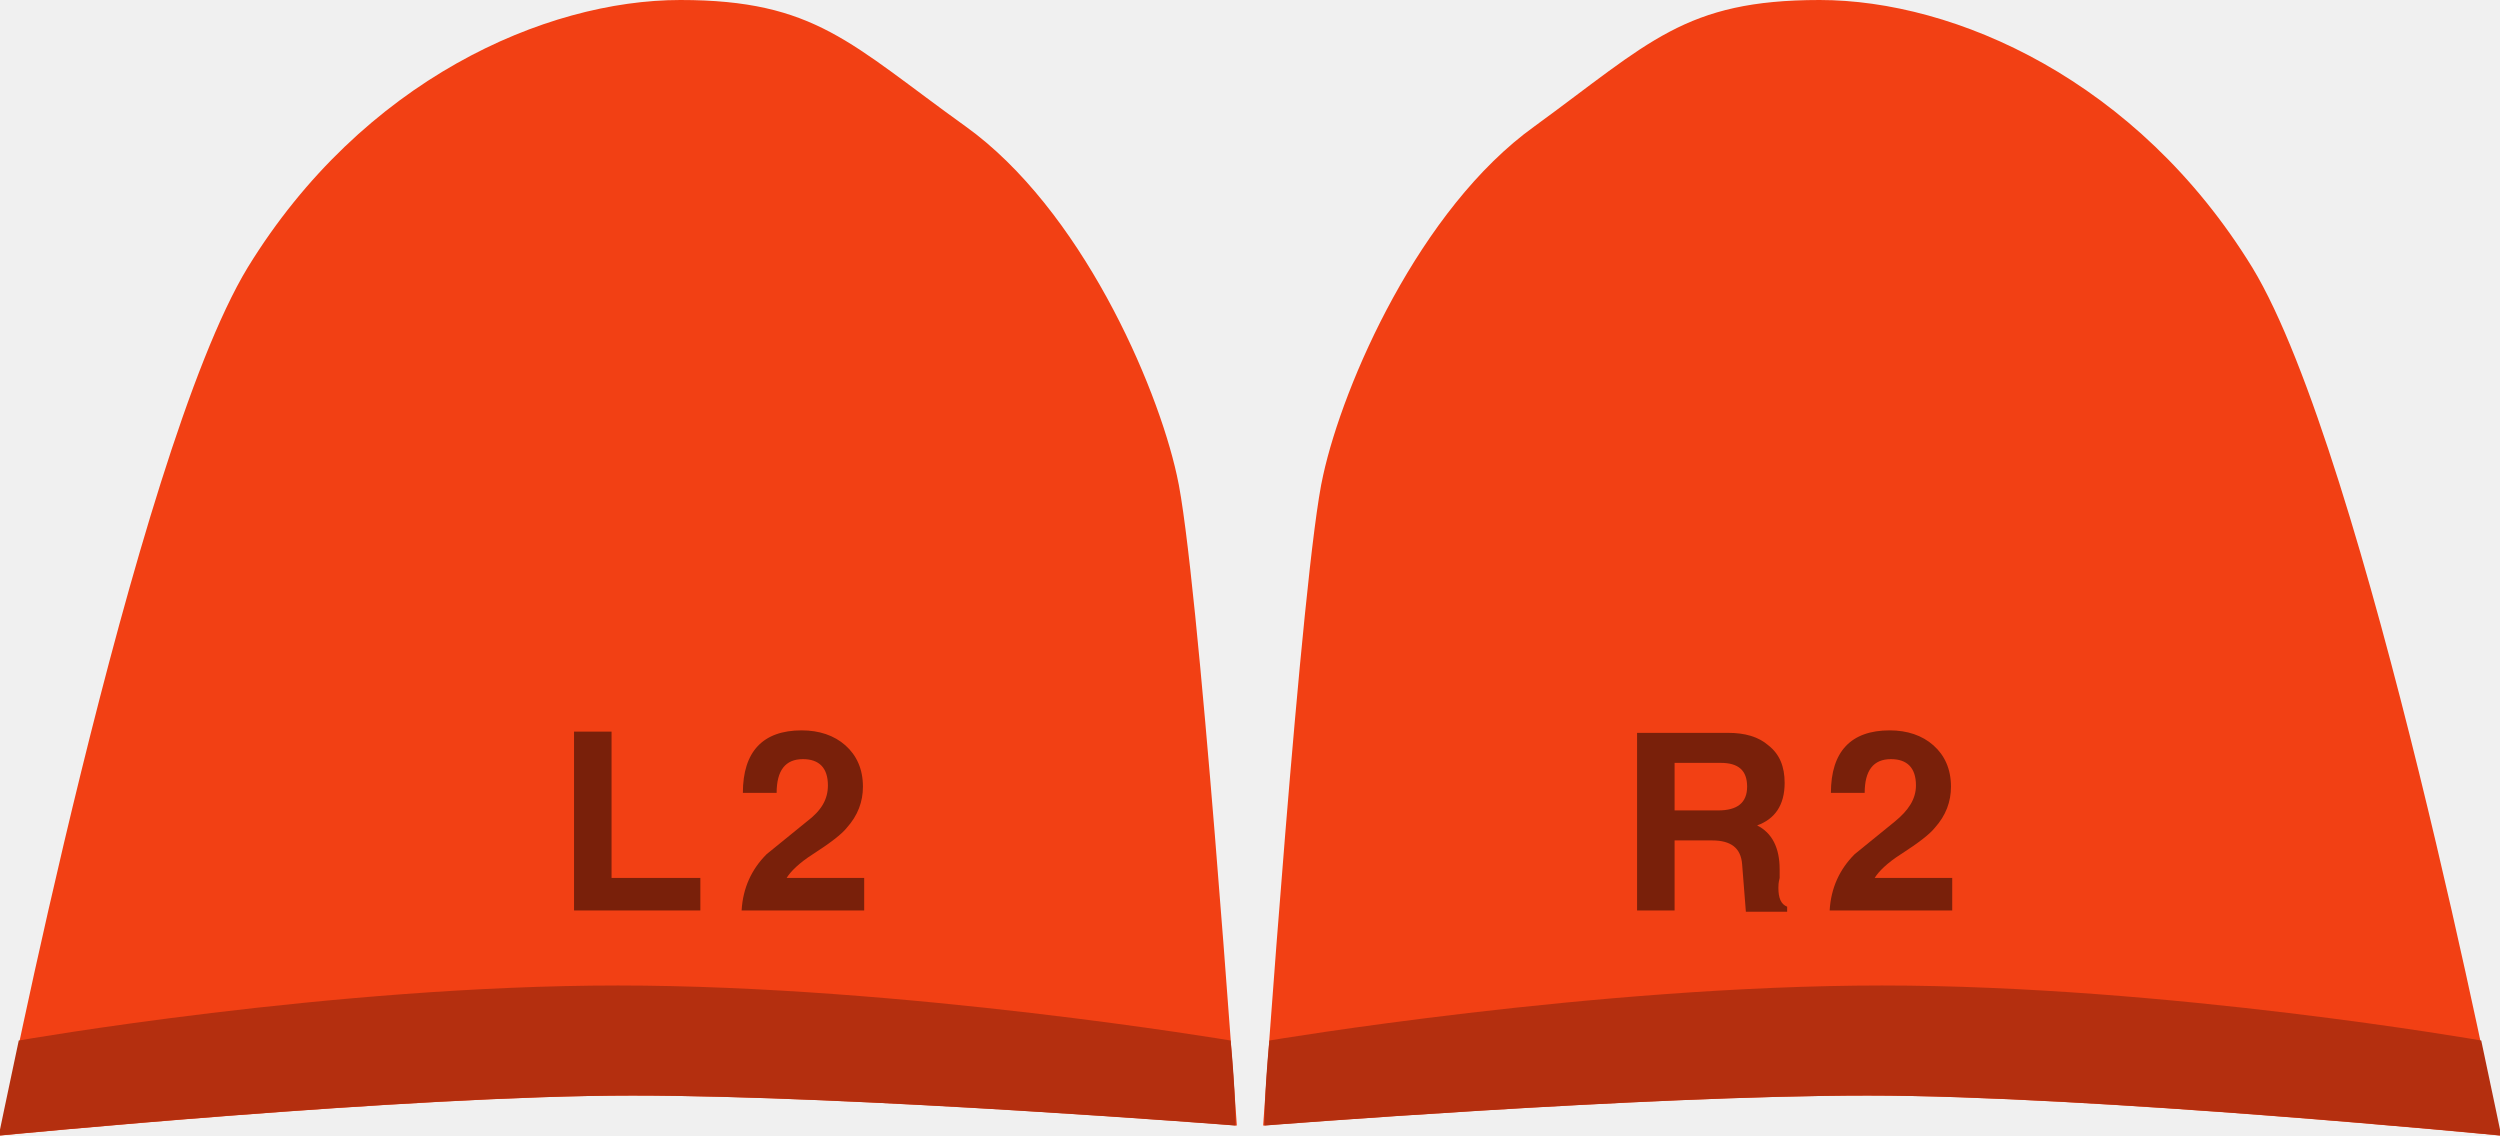
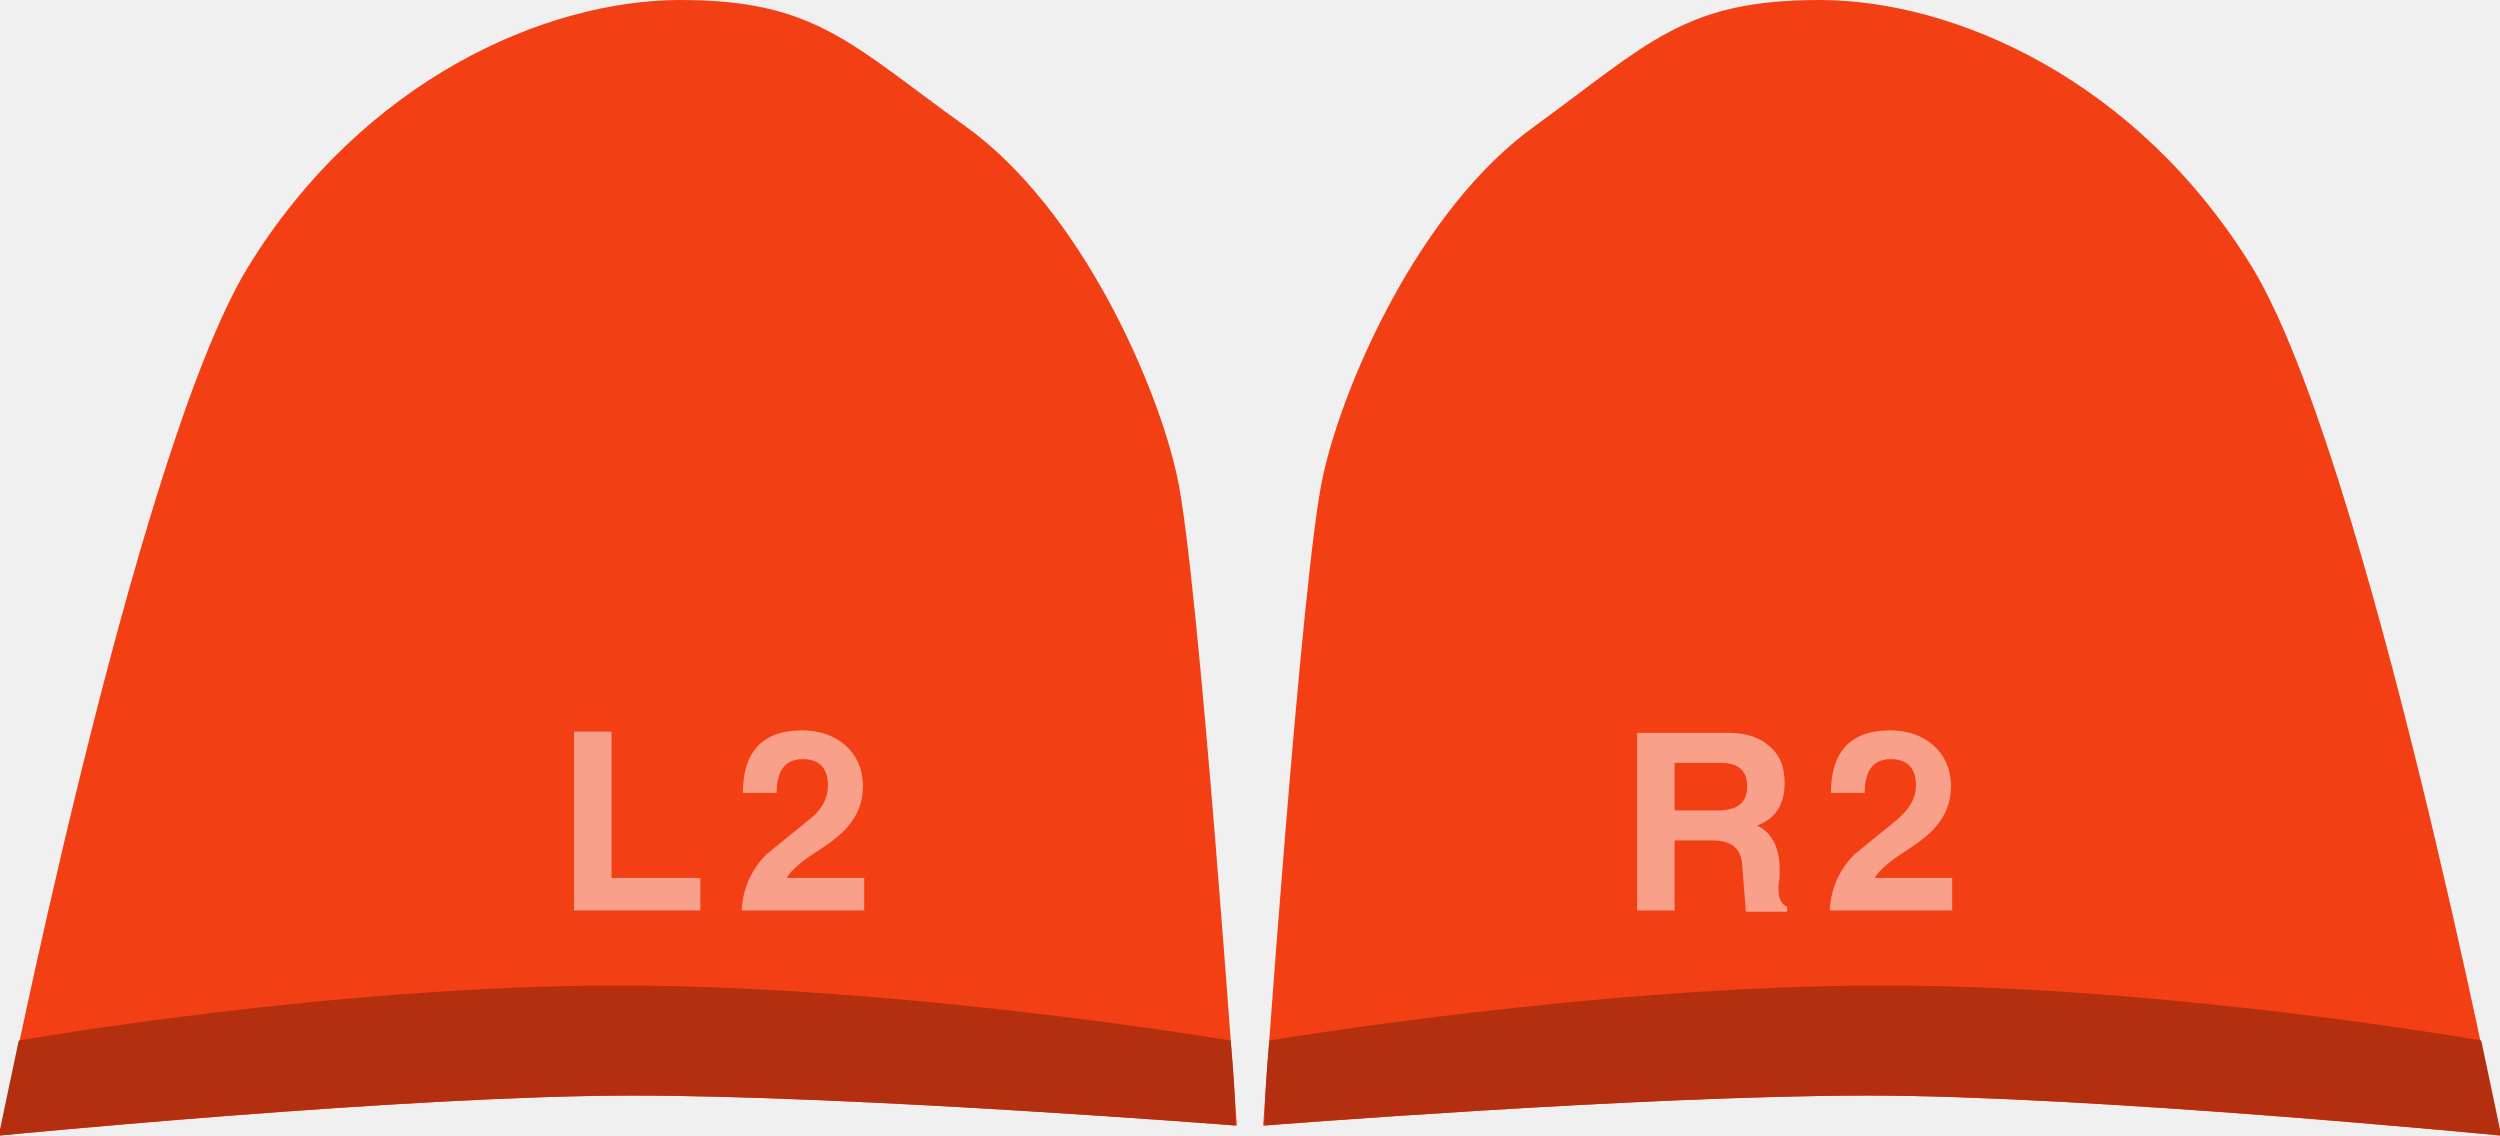
<svg xmlns="http://www.w3.org/2000/svg" version="1.1" id="Layer_1" x="0px" y="0px" width="199.9px" height="90.8px" viewBox="-859 495.2 199.9 90.8" style="enable-background:new -859 495.2 199.9 90.8;" xml:space="preserve">
  <defs id="defs10373" />
  <style type="text/css" id="style10336">
- 	.st0{fill:#000000;}
- 	.st1{fill:#000000;}
- 	.st2{opacity:0.5;}
+ 	.st0{fill:#ffffff;}
+ 	.st1{fill:#ffffff;}
+ 	.st2{opacity:0.5; fill:#ffffff;}
</style>
  <g id="g10352">
    <g id="g10342">
      <path class="st0" d="M-659.1,586c0,0-32.7-3.2-50.6-3.2c-17.9,0-48.3,2.4-48.3,2.4s3.1-44.7,4.8-52c1.6-7.3,7.7-21.3,16.9-27.9    c9.2-6.7,12-10.1,22.8-10.1s25.4,6.4,34.6,21.4C-669.8,531.6-659.1,586-659.1,586z" id="path10338" style="fill:#f24014;fill-opacity:1" />
      <path class="st1" d="M-757.5,578.4c0,0,26.1-4.4,49-4.4c22.8,0,47.9,4.4,47.9,4.4c1,4.7,1.6,7.6,1.6,7.6s-32.7-3.2-50.6-3.2    s-48.3,2.4-48.3,2.4S-757.9,582.5-757.5,578.4z" id="path10340" style="fill:#b42f0f;fill-opacity:1" />
    </g>
    <g class="st2" id="g10350">
      <g id="g10346">
        <path d="M-707.5,560.9c-2.1,1.7-3.2,2.6-3.2,2.6c-1.2,1.2-1.9,2.7-2,4.5h9.8v-2.6h-6.2c0.3-0.5,1-1.2,2.1-1.9     c1.4-0.9,2.3-1.6,2.7-2.1c0.9-1,1.3-2.1,1.3-3.3c0-1.4-0.5-2.5-1.4-3.3c-0.9-0.8-2.1-1.2-3.5-1.2c-3.1,0-4.7,1.7-4.7,5h2.7     c0-1.8,0.7-2.7,2.1-2.7c1.3,0,2,0.7,2,2.1C-705.8,559.1-706.4,560-707.5,560.9z" id="path10344" />
      </g>
      <path d="M-725.1,562.4h3c1.5,0,2.3,0.6,2.4,1.9c0.1,1.2,0.2,2.5,0.3,3.8h3.3v-0.4c-0.5-0.2-0.7-0.7-0.7-1.5c0-0.2,0-0.4,0.1-0.8    v-0.7c0-1.7-0.6-2.9-1.8-3.5c1.4-0.5,2.2-1.6,2.2-3.4c0-1.3-0.4-2.3-1.3-3c-0.8-0.7-1.9-1-3.2-1h-7.3V568h3V562.4z M-725.1,556.2    h3.7c1.4,0,2.1,0.6,2.1,1.9c0,1.3-0.8,1.9-2.3,1.9h-3.5V556.2z" id="path10348" />
    </g>
  </g>
  <g id="g10368">
    <g id="g10358">
      <path class="st0" d="M-859,586c0,0,32.7-3.2,50.6-3.2c17.9,0,48.3,2.4,48.3,2.4s-3.1-44.7-4.8-52c-1.6-7.3-7.7-21.3-16.9-27.9    s-12-10.1-22.8-10.1c-10.8,0-25.4,6.4-34.6,21.4C-848.3,531.6-859,586-859,586z" id="path10354" style="fill:#f24014;fill-opacity:1" />
      <path class="st1" d="M-760.6,578.4c0,0-26.1-4.4-49-4.4c-22.8,0-47.9,4.4-47.9,4.4c-1,4.7-1.6,7.6-1.6,7.6s32.7-3.2,50.6-3.2    s48.3,2.4,48.3,2.4S-760.2,582.5-760.6,578.4z" id="path10356" style="fill:#b42f0f;fill-opacity:1" />
    </g>
    <g class="st2" id="g10366">
      <g id="g10362">
        <path d="M-794.5,560.9c-2.1,1.7-3.2,2.6-3.2,2.6c-1.2,1.2-1.9,2.7-2,4.5h9.8v-2.6h-6.2c0.3-0.5,1-1.2,2.1-1.9     c1.4-0.9,2.3-1.6,2.7-2.1c0.9-1,1.3-2.1,1.3-3.3c0-1.4-0.5-2.5-1.4-3.3c-0.9-0.8-2.1-1.2-3.5-1.2c-3.1,0-4.7,1.7-4.7,5h2.7     c0-1.8,0.7-2.7,2.1-2.7c1.3,0,2,0.7,2,2.1C-792.8,559.1-793.3,560-794.5,560.9z" id="path10360" />
      </g>
      <polygon points="-803,565.4 -810.1,565.4 -810.1,553.7 -813.1,553.7 -813.1,568 -803,568   " id="polygon10364" />
    </g>
  </g>
</svg>
